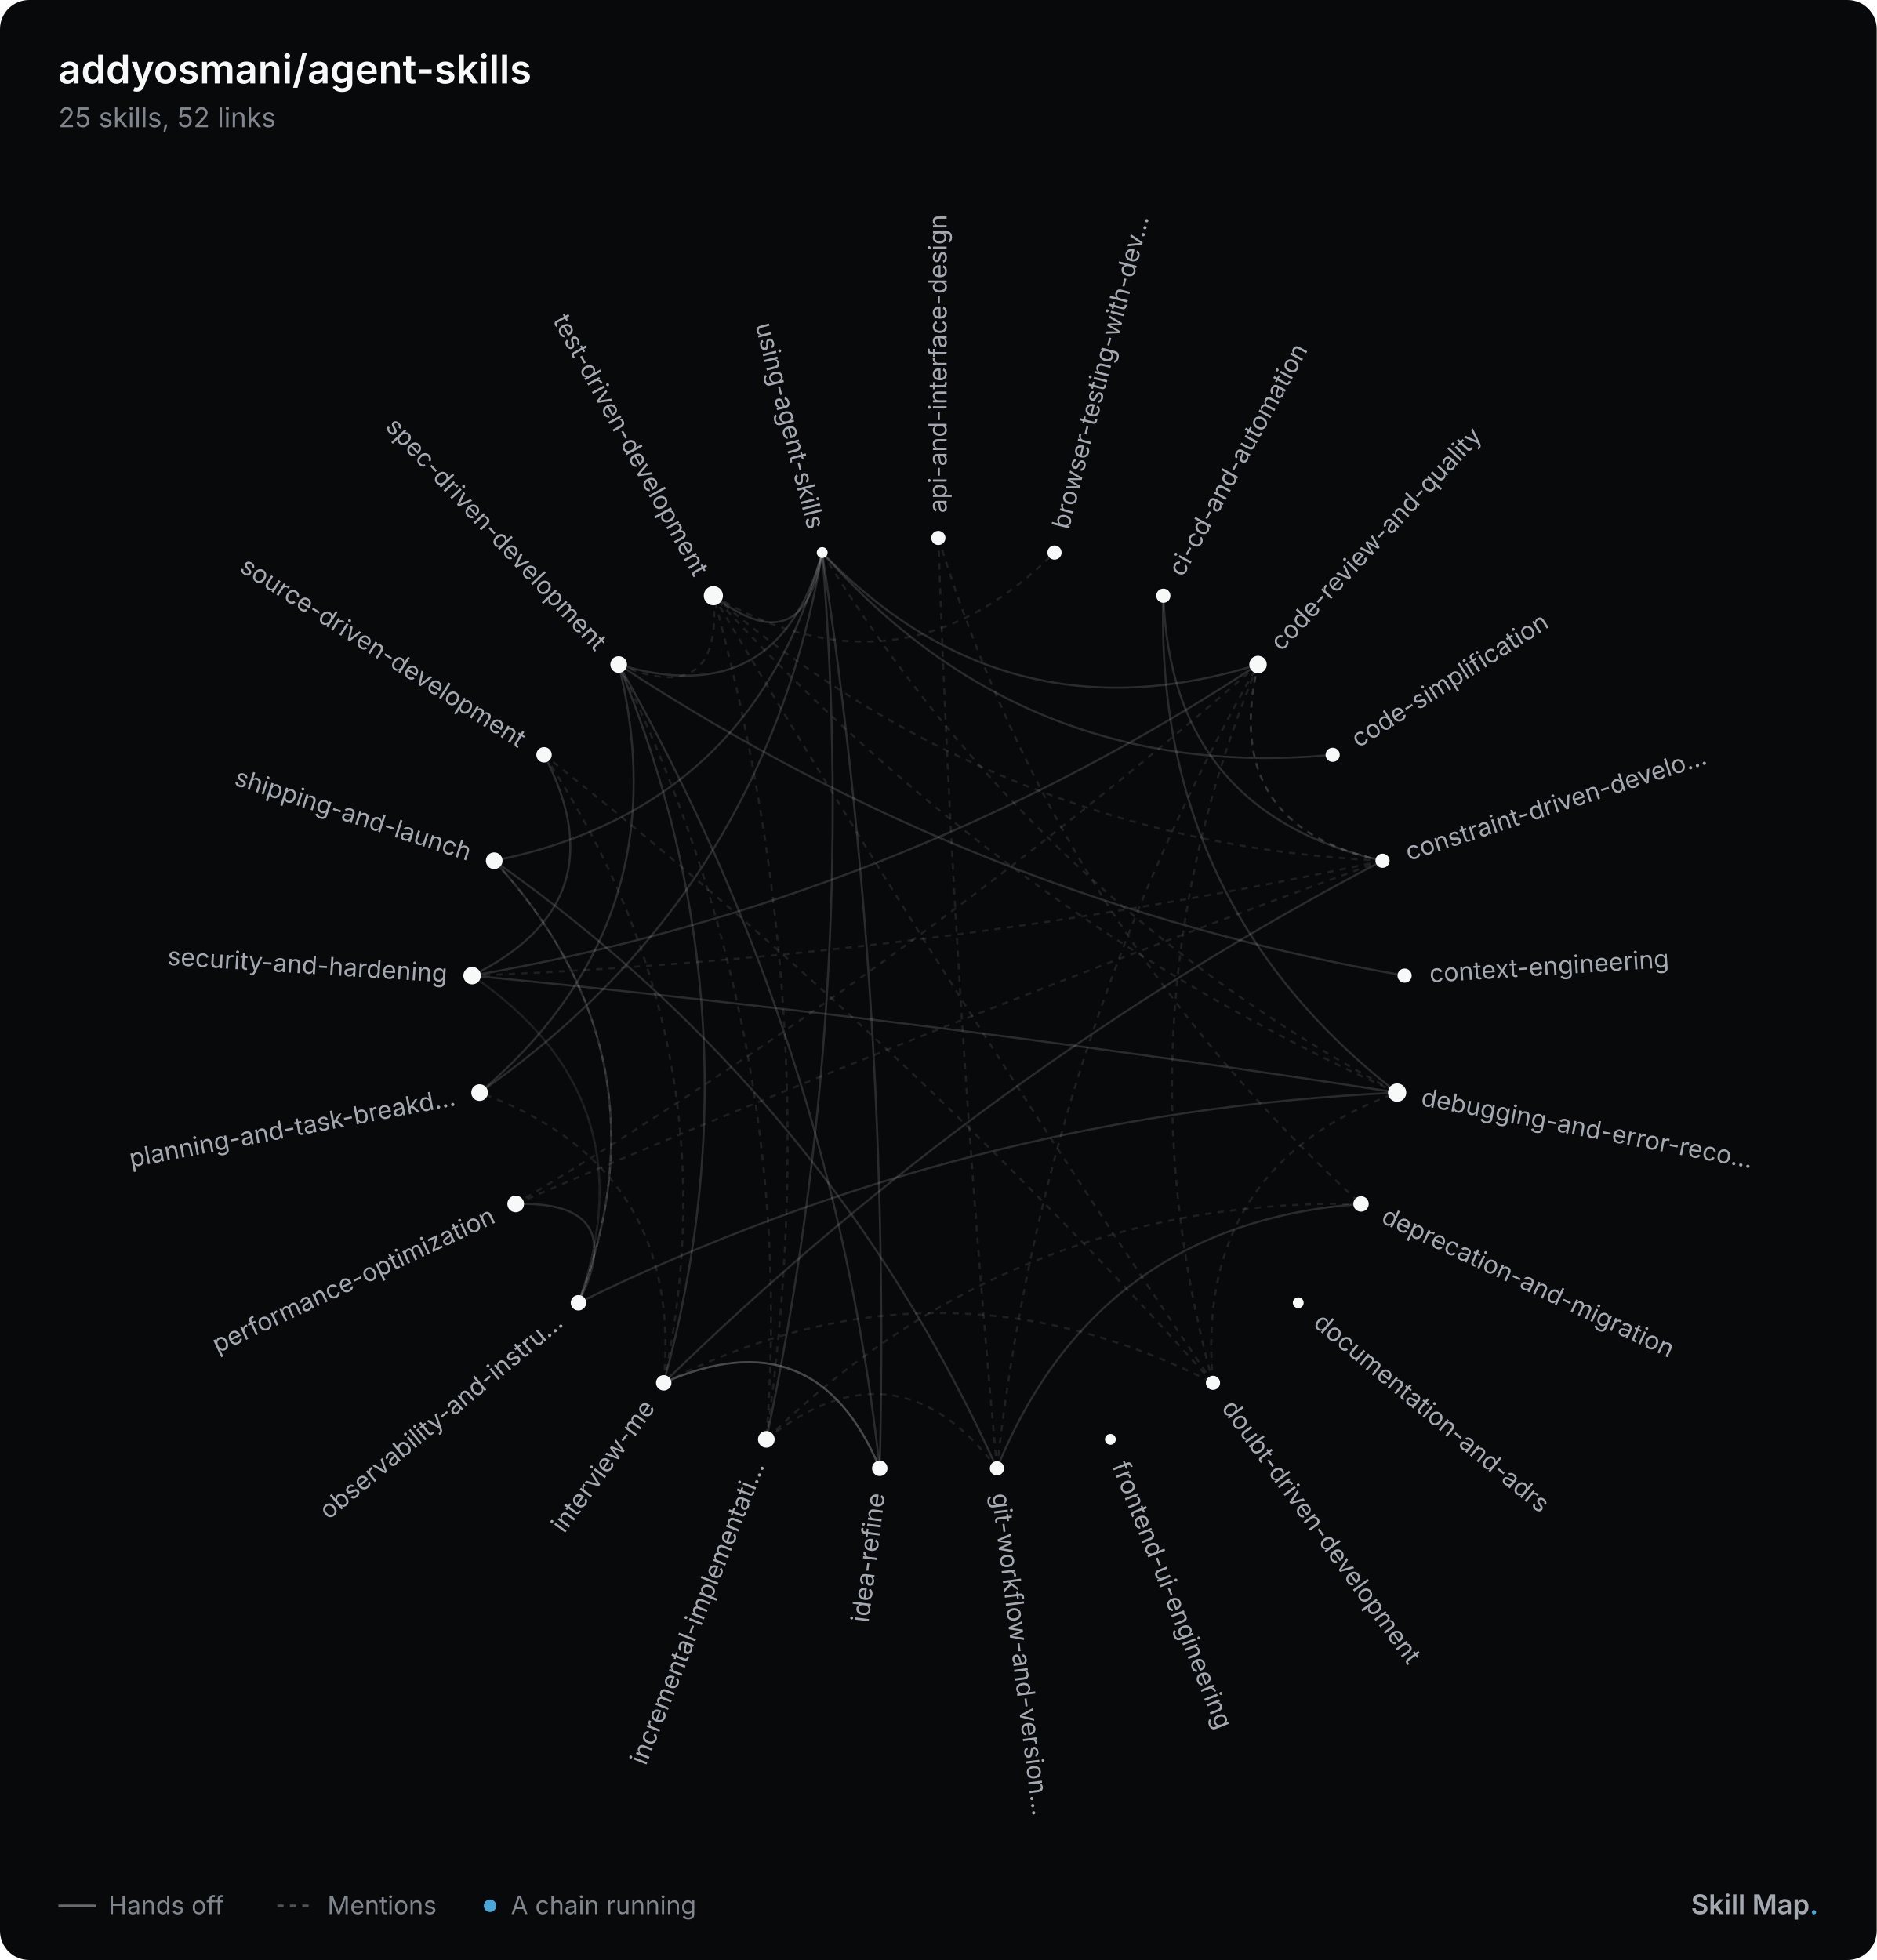
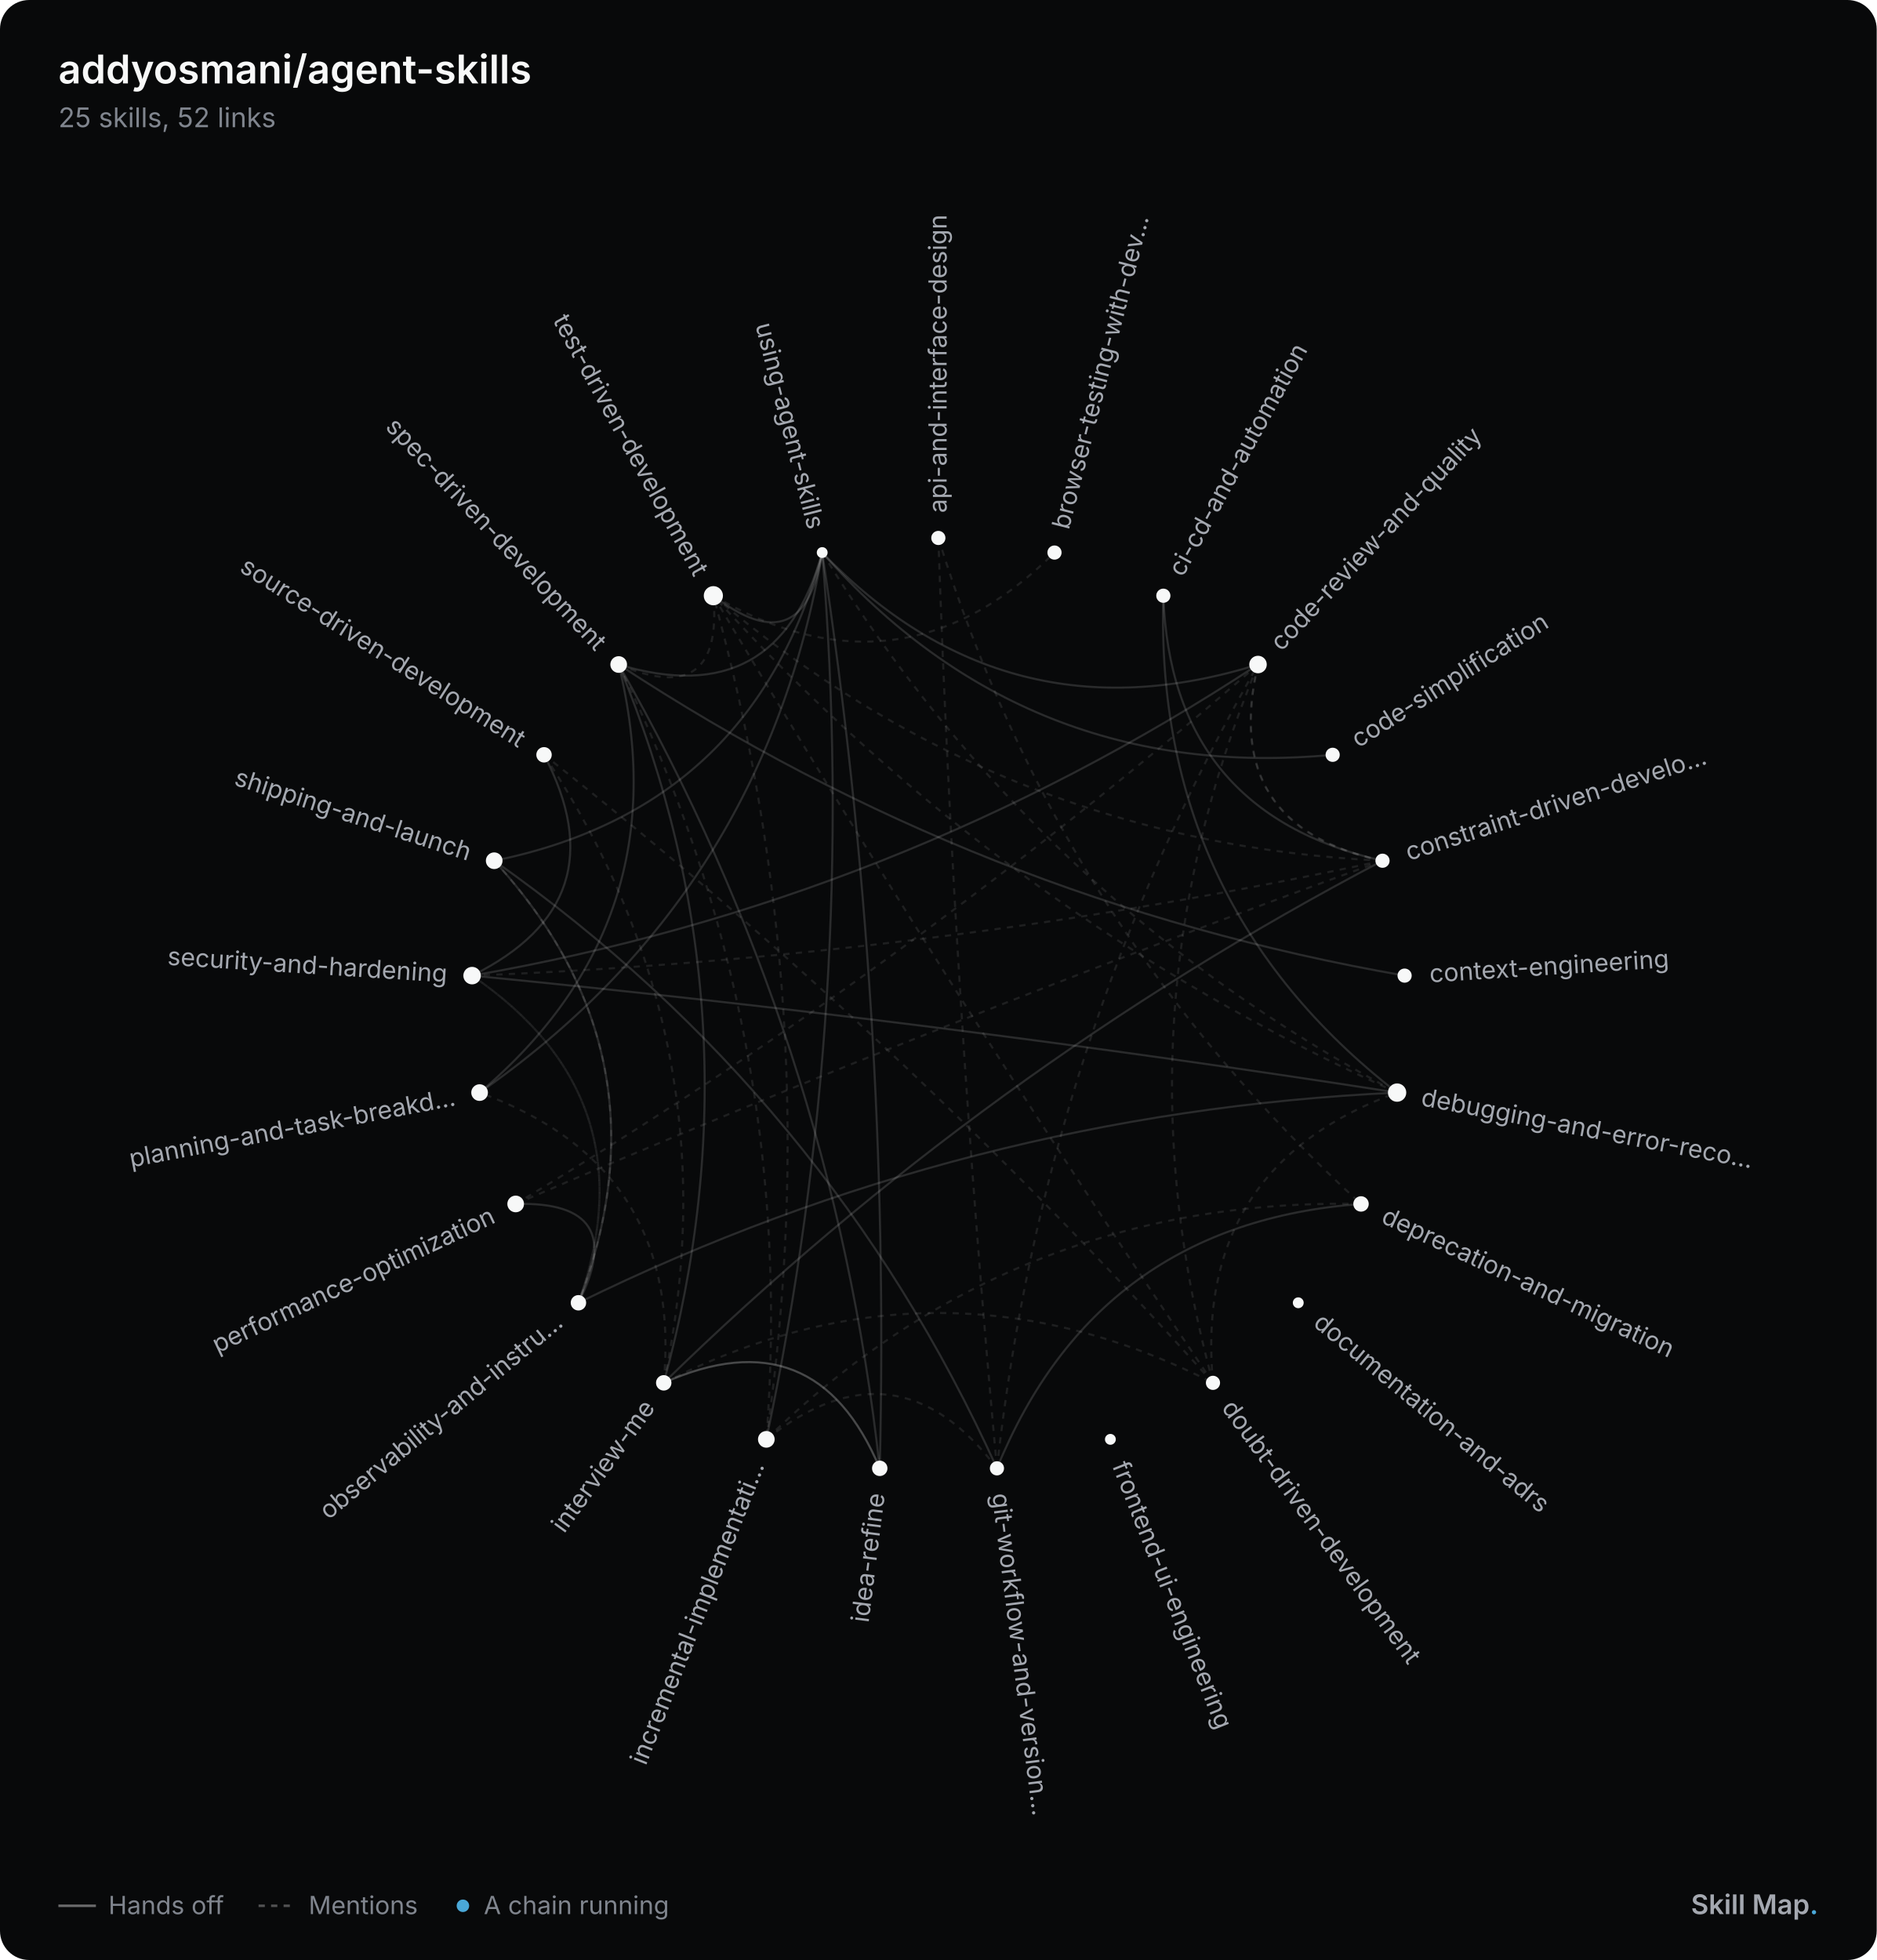
<svg xmlns="http://www.w3.org/2000/svg" viewBox="0 0 900 940" width="900" height="940" role="img" aria-label="Skill map of addyosmani/agent-skills: 25 skills, 52 links">
  <rect width="900" height="940" rx="14" fill="#08090a" />
  <text x="28" y="40" font-size="19" font-weight="600" fill="#f7f8f8">addyosmani/agent-skills</text>
  <text x="28" y="61" font-size="13" fill="#80858e">25 skills, 52 links</text>
  <style>text{font-family:-apple-system,BlinkMacSystemFont,'Segoe UI',Inter,system-ui,sans-serif}.sm-lab{fill:#a4a8b0}.sm-lab.on{fill:#f7f8f8;font-weight:600}.sm-lab.dim{fill:#45484d}.sm-grp{fill:#80858e;font-weight:600}.sm-e{fill:none;stroke:rgba(255,255,255,.14);stroke-width:1}.sm-e.m{stroke-dasharray:3 3;stroke:rgba(255,255,255,.09)}.sm-e.dim{stroke:rgba(255,255,255,.03)}.sm-e.in{stroke:#c9ccd1;stroke-width:1.5}.sm-e.h1{stroke:#4aa8d8;stroke-width:1.8}.sm-e.h2{stroke:#4aa8d8;stroke-opacity:.55;stroke-width:1.4}.sm-e.h3{stroke:#4aa8d8;stroke-opacity:.3;stroke-width:1.2}.sm-arc{fill:none;stroke-width:2;stroke-linecap:round}.sm-hot{fill:none;stroke:#4aa8d8;stroke-width:1.8}</style>
  <path class="sm-e m" d="M450 258Q507.9 445.3 652.7 577.4" />
  <path class="sm-e" d="M557.9 285.7Q553.4 433.4 670 524" />
  <path class="sm-e m" d="M603.3 318.7Q585 396.3 663 412.8" />
  <path class="sm-e m" d="M603.3 318.7Q436.6 463.5 247.3 577.4" />
  <path class="sm-e" d="M603.3 318.7Q430.4 432.4 226.4 467.9" />
  <path class="sm-e" d="M663 412.8Q561.5 389.8 557.9 285.7" />
  <path class="sm-e m" d="M663 412.8Q585 396.3 603.3 318.7" />
  <path class="sm-e" d="M663 412.8Q472.4 512.8 318.3 663.2" />
  <path class="sm-e m" d="M663 412.8Q452.8 489.1 247.3 577.4" />
  <path class="sm-e m" d="M663 412.8Q447.1 459.3 226.4 467.9" />
  <path class="sm-e m" d="M663 412.8Q480.8 404.1 342.1 285.7" />
  <path class="sm-e m" d="M670 524Q481.3 438.9 342.1 285.7" />
  <path class="sm-e m" d="M652.7 577.4Q486.4 574.1 367.5 690.3" />
  <path class="sm-e m" d="M581.7 663.2Q533.6 487.3 603.3 318.7" />
  <path class="sm-e m" d="M581.7 663.2Q572.2 559.5 670 524" />
  <path class="sm-e m" d="M581.7 663.2Q434.4 498.7 260.9 362" />
  <path class="sm-e m" d="M581.7 663.2Q456.4 477.9 342.1 285.7" />
  <path class="sm-e m" d="M478.1 704.2Q457.6 481.5 450 258" />
  <path class="sm-e m" d="M478.1 704.2Q500.7 498.5 603.3 318.7" />
  <path class="sm-e" d="M478.1 704.2Q526.1 586.7 652.7 577.4" />
  <path class="sm-e" d="M478.1 704.2Q397.2 525.7 237 412.8" />
  <path class="sm-e" d="M421.9 704.2Q391.1 630.7 318.3 663.2" />
  <path class="sm-e" d="M421.9 704.2Q399.3 498.5 296.7 318.7" />
  <path class="sm-e m" d="M367.5 690.3Q430 640.7 478.1 704.2" />
  <path class="sm-e m" d="M367.5 690.3Q396.8 485.3 342.1 285.7" />
  <path class="sm-e m" d="M318.3 663.2Q450 596.2 581.7 663.2" />
  <path class="sm-e" d="M318.3 663.2Q391.1 630.7 421.9 704.2" />
  <path class="sm-e m" d="M318.3 663.2Q327.8 559.5 230 524" />
  <path class="sm-e m" d="M318.3 663.2Q352.7 500.6 260.9 362" />
  <path class="sm-e" d="M318.3 663.2Q366.4 487.3 296.7 318.7" />
  <path class="sm-e" d="M277.4 624.8Q463.3 533.6 670 524" />
  <path class="sm-e" d="M277.4 624.8Q302.1 575.9 247.3 577.4" />
  <path class="sm-e m" d="M277.4 624.8Q312.4 526.7 226.4 467.9" />
  <path class="sm-e" d="M277.4 624.8Q322.8 506.3 237 412.8" />
  <path class="sm-e" d="M226.4 467.9Q449 489.6 670 524" />
  <path class="sm-e m" d="M226.4 467.9Q312.4 526.7 277.4 624.8" />
  <path class="sm-e m" d="M237 412.8Q322.8 506.3 277.4 624.8" />
  <path class="sm-e" d="M260.9 362Q297.9 432.6 226.4 467.9" />
  <path class="sm-e" d="M296.7 318.7Q469.6 432.4 673.6 467.9" />
  <path class="sm-e m" d="M296.7 318.7Q382.7 494.8 367.5 690.3" />
  <path class="sm-e" d="M296.7 318.7Q326.9 442 230 524" />
  <path class="sm-e m" d="M296.7 318.7Q347 340.3 342.1 285.7" />
  <path class="sm-e m" d="M342.1 285.7Q431.9 338.4 505.7 265" />
  <path class="sm-e" d="M394.3 265Q482.2 356.6 603.3 318.7" />
  <path class="sm-e" d="M394.3 265Q492.1 375.8 639.1 362" />
  <path class="sm-e m" d="M394.3 265Q496.9 432 670 524" />
  <path class="sm-e" d="M394.3 265Q427.2 483.4 421.9 704.2" />
  <path class="sm-e" d="M394.3 265Q412 479.6 367.5 690.3" />
  <path class="sm-e" d="M394.3 265Q366.4 428.9 230 524" />
  <path class="sm-e" d="M394.3 265Q361.4 387.6 237 412.8" />
  <path class="sm-e" d="M394.3 265Q373 341.8 296.7 318.7" />
  <path class="sm-e" d="M394.3 265Q385.5 319.1 342.1 285.7" />
  <path class="sm-hot" d="M663 412.8Q472.4 512.8 318.3 663.2" opacity="0">
    <animate attributeName="opacity" values="0;0;.9;.9;0;0" keyTimes="0;0;0.076;0.288;0.339;1" dur="11.8s" repeatCount="indefinite" />
  </path>
  <circle r="2.8" fill="#4aa8d8" opacity="0">
    <animateMotion path="M663 412.8Q472.4 512.8 318.3 663.2" keyPoints="0;0;1;1" keyTimes="0;0;0.076;1" calcMode="linear" dur="11.8s" repeatCount="indefinite" />
    <animate attributeName="opacity" values="0;0;1;1;0;0" keyTimes="0;0;0.002;0.076;0.078;1" dur="11.8s" repeatCount="indefinite" />
  </circle>
  <circle cx="318.3" cy="663.2" r="7.7" fill="none" stroke="#4aa8d8" stroke-width="1.6" opacity="0">
    <animate attributeName="opacity" values="0;0;1;0;0" keyTimes="0;0.076;0.096;0.166;1" dur="11.8s" repeatCount="indefinite" />
  </circle>
  <path class="sm-hot" d="M318.3 663.2Q366.4 487.3 296.7 318.7" opacity="0">
    <animate attributeName="opacity" values="0;0;.9;.9;0;0" keyTimes="0;0.076;0.152;0.288;0.339;1" dur="11.8s" repeatCount="indefinite" />
  </path>
  <circle r="2.8" fill="#4aa8d8" opacity="0">
    <animateMotion path="M318.3 663.2Q366.4 487.3 296.7 318.7" keyPoints="0;0;1;1" keyTimes="0;0.076;0.152;1" calcMode="linear" dur="11.8s" repeatCount="indefinite" />
    <animate attributeName="opacity" values="0;0;1;1;0;0" keyTimes="0;0.076;0.078;0.152;0.154;1" dur="11.8s" repeatCount="indefinite" />
  </circle>
  <circle cx="296.7" cy="318.7" r="8" fill="none" stroke="#4aa8d8" stroke-width="1.6" opacity="0">
    <animate attributeName="opacity" values="0;0;1;0;0" keyTimes="0;0.152;0.172;0.242;1" dur="11.8s" repeatCount="indefinite" />
  </circle>
  <path class="sm-hot" d="M296.7 318.7Q326.9 442 230 524" opacity="0">
    <animate attributeName="opacity" values="0;0;.9;.9;0;0" keyTimes="0;0.152;0.229;0.288;0.339;1" dur="11.8s" repeatCount="indefinite" />
  </path>
  <circle r="2.8" fill="#4aa8d8" opacity="0">
    <animateMotion path="M296.7 318.7Q326.9 442 230 524" keyPoints="0;0;1;1" keyTimes="0;0.152;0.229;1" calcMode="linear" dur="11.8s" repeatCount="indefinite" />
    <animate attributeName="opacity" values="0;0;1;1;0;0" keyTimes="0;0.152;0.154;0.229;0.231;1" dur="11.8s" repeatCount="indefinite" />
  </circle>
  <circle cx="230" cy="524" r="8" fill="none" stroke="#4aa8d8" stroke-width="1.6" opacity="0">
    <animate attributeName="opacity" values="0;0;1;0;0" keyTimes="0;0.229;0.249;0.319;1" dur="11.8s" repeatCount="indefinite" />
  </circle>
  <path class="sm-hot" d="M394.3 265Q373 341.8 296.7 318.7" opacity="0">
    <animate attributeName="opacity" values="0;0;.9;.9;0;0" keyTimes="0;0.119;0.195;0.331;0.381;1" dur="11.8s" repeatCount="indefinite" />
  </path>
  <circle r="2.8" fill="#4aa8d8" opacity="0">
    <animateMotion path="M394.3 265Q373 341.8 296.7 318.7" keyPoints="0;0;1;1" keyTimes="0;0.119;0.195;1" calcMode="linear" dur="11.8s" repeatCount="indefinite" />
    <animate attributeName="opacity" values="0;0;1;1;0;0" keyTimes="0;0.119;0.121;0.195;0.197;1" dur="11.8s" repeatCount="indefinite" />
  </circle>
  <circle cx="296.7" cy="318.7" r="8" fill="none" stroke="#4aa8d8" stroke-width="1.6" opacity="0">
    <animate attributeName="opacity" values="0;0;1;0;0" keyTimes="0;0.195;0.215;0.285;1" dur="11.8s" repeatCount="indefinite" />
  </circle>
  <path class="sm-hot" d="M296.7 318.7Q326.9 442 230 524" opacity="0">
    <animate attributeName="opacity" values="0;0;.9;.9;0;0" keyTimes="0;0.195;0.271;0.331;0.381;1" dur="11.8s" repeatCount="indefinite" />
  </path>
  <circle r="2.8" fill="#4aa8d8" opacity="0">
    <animateMotion path="M296.7 318.7Q326.9 442 230 524" keyPoints="0;0;1;1" keyTimes="0;0.195;0.271;1" calcMode="linear" dur="11.8s" repeatCount="indefinite" />
    <animate attributeName="opacity" values="0;0;1;1;0;0" keyTimes="0;0.195;0.197;0.271;0.273;1" dur="11.8s" repeatCount="indefinite" />
  </circle>
  <circle cx="230" cy="524" r="8" fill="none" stroke="#4aa8d8" stroke-width="1.6" opacity="0">
    <animate attributeName="opacity" values="0;0;1;0;0" keyTimes="0;0.271;0.291;0.361;1" dur="11.8s" repeatCount="indefinite" />
  </circle>
  <path class="sm-hot" d="M603.3 318.7Q430.4 432.4 226.4 467.9" opacity="0">
    <animate attributeName="opacity" values="0;0;.9;.9;0;0" keyTimes="0;0.237;0.314;0.449;0.5;1" dur="11.8s" repeatCount="indefinite" />
  </path>
  <circle r="2.8" fill="#4aa8d8" opacity="0">
    <animateMotion path="M603.3 318.7Q430.4 432.4 226.4 467.9" keyPoints="0;0;1;1" keyTimes="0;0.237;0.314;1" calcMode="linear" dur="11.8s" repeatCount="indefinite" />
    <animate attributeName="opacity" values="0;0;1;1;0;0" keyTimes="0;0.237;0.239;0.314;0.316;1" dur="11.8s" repeatCount="indefinite" />
  </circle>
  <circle cx="226.4" cy="467.9" r="8.2" fill="none" stroke="#4aa8d8" stroke-width="1.6" opacity="0">
    <animate attributeName="opacity" values="0;0;1;0;0" keyTimes="0;0.314;0.334;0.404;1" dur="11.8s" repeatCount="indefinite" />
  </circle>
  <path class="sm-hot" d="M226.4 467.9Q449 489.6 670 524" opacity="0">
    <animate attributeName="opacity" values="0;0;.9;.9;0;0" keyTimes="0;0.314;0.39;0.449;0.5;1" dur="11.8s" repeatCount="indefinite" />
  </path>
  <circle r="2.8" fill="#4aa8d8" opacity="0">
    <animateMotion path="M226.4 467.9Q449 489.6 670 524" keyPoints="0;0;1;1" keyTimes="0;0.314;0.39;1" calcMode="linear" dur="11.8s" repeatCount="indefinite" />
    <animate attributeName="opacity" values="0;0;1;1;0;0" keyTimes="0;0.314;0.316;0.39;0.392;1" dur="11.8s" repeatCount="indefinite" />
  </circle>
  <circle cx="670" cy="524" r="8.4" fill="none" stroke="#4aa8d8" stroke-width="1.6" opacity="0">
    <animate attributeName="opacity" values="0;0;1;0;0" keyTimes="0;0.39;0.41;0.48;1" dur="11.8s" repeatCount="indefinite" />
  </circle>
  <path class="sm-hot" d="M260.9 362Q297.9 432.6 226.4 467.9" opacity="0">
    <animate attributeName="opacity" values="0;0;.9;.9;0;0" keyTimes="0;0.356;0.432;0.568;0.619;1" dur="11.8s" repeatCount="indefinite" />
  </path>
  <circle r="2.8" fill="#4aa8d8" opacity="0">
    <animateMotion path="M260.9 362Q297.9 432.6 226.4 467.9" keyPoints="0;0;1;1" keyTimes="0;0.356;0.432;1" calcMode="linear" dur="11.8s" repeatCount="indefinite" />
    <animate attributeName="opacity" values="0;0;1;1;0;0" keyTimes="0;0.356;0.358;0.432;0.434;1" dur="11.8s" repeatCount="indefinite" />
  </circle>
  <circle cx="226.4" cy="467.9" r="8.2" fill="none" stroke="#4aa8d8" stroke-width="1.6" opacity="0">
    <animate attributeName="opacity" values="0;0;1;0;0" keyTimes="0;0.432;0.452;0.522;1" dur="11.8s" repeatCount="indefinite" />
  </circle>
  <path class="sm-hot" d="M226.4 467.9Q449 489.6 670 524" opacity="0">
    <animate attributeName="opacity" values="0;0;.9;.9;0;0" keyTimes="0;0.432;0.508;0.568;0.619;1" dur="11.8s" repeatCount="indefinite" />
  </path>
  <circle r="2.8" fill="#4aa8d8" opacity="0">
    <animateMotion path="M226.4 467.9Q449 489.6 670 524" keyPoints="0;0;1;1" keyTimes="0;0.432;0.508;1" calcMode="linear" dur="11.8s" repeatCount="indefinite" />
    <animate attributeName="opacity" values="0;0;1;1;0;0" keyTimes="0;0.432;0.434;0.508;0.51;1" dur="11.8s" repeatCount="indefinite" />
  </circle>
  <circle cx="670" cy="524" r="8.4" fill="none" stroke="#4aa8d8" stroke-width="1.6" opacity="0">
    <animate attributeName="opacity" values="0;0;1;0;0" keyTimes="0;0.508;0.528;0.599;1" dur="11.8s" repeatCount="indefinite" />
  </circle>
  <path class="sm-hot" d="M277.4 624.8Q463.3 533.6 670 524" opacity="0">
    <animate attributeName="opacity" values="0;0;.9;.9;0;0" keyTimes="0;0.475;0.551;0.61;0.661;1" dur="11.8s" repeatCount="indefinite" />
  </path>
  <circle r="2.8" fill="#4aa8d8" opacity="0">
    <animateMotion path="M277.4 624.8Q463.3 533.6 670 524" keyPoints="0;0;1;1" keyTimes="0;0.475;0.551;1" calcMode="linear" dur="11.8s" repeatCount="indefinite" />
    <animate attributeName="opacity" values="0;0;1;1;0;0" keyTimes="0;0.475;0.477;0.551;0.553;1" dur="11.8s" repeatCount="indefinite" />
  </circle>
  <circle cx="670" cy="524" r="8.4" fill="none" stroke="#4aa8d8" stroke-width="1.6" opacity="0">
    <animate attributeName="opacity" values="0;0;1;0;0" keyTimes="0;0.551;0.571;0.641;1" dur="11.8s" repeatCount="indefinite" />
  </circle>
  <path class="sm-hot" d="M478.1 704.2Q526.1 586.7 652.7 577.4" opacity="0">
    <animate attributeName="opacity" values="0;0;.9;.9;0;0" keyTimes="0;0.593;0.669;0.729;0.78;1" dur="11.8s" repeatCount="indefinite" />
  </path>
  <circle r="2.8" fill="#4aa8d8" opacity="0">
    <animateMotion path="M478.1 704.2Q526.1 586.7 652.7 577.4" keyPoints="0;0;1;1" keyTimes="0;0.593;0.669;1" calcMode="linear" dur="11.8s" repeatCount="indefinite" />
    <animate attributeName="opacity" values="0;0;1;1;0;0" keyTimes="0;0.593;0.595;0.669;0.671;1" dur="11.8s" repeatCount="indefinite" />
  </circle>
  <circle cx="652.7" cy="577.4" r="7.7" fill="none" stroke="#4aa8d8" stroke-width="1.6" opacity="0">
    <animate attributeName="opacity" values="0;0;1;0;0" keyTimes="0;0.669;0.69;0.759;1" dur="11.8s" repeatCount="indefinite" />
  </circle>
  <path class="sm-hot" d="M557.9 285.7Q553.4 433.4 670 524" opacity="0">
    <animate attributeName="opacity" values="0;0;.9;.9;0;0" keyTimes="0;0.712;0.788;0.848;0.898;1" dur="11.8s" repeatCount="indefinite" />
  </path>
  <circle r="2.8" fill="#4aa8d8" opacity="0">
    <animateMotion path="M557.9 285.7Q553.4 433.4 670 524" keyPoints="0;0;1;1" keyTimes="0;0.712;0.788;1" calcMode="linear" dur="11.8s" repeatCount="indefinite" />
    <animate attributeName="opacity" values="0;0;1;1;0;0" keyTimes="0;0.712;0.714;0.788;0.79;1" dur="11.8s" repeatCount="indefinite" />
  </circle>
  <circle cx="670" cy="524" r="8.4" fill="none" stroke="#4aa8d8" stroke-width="1.6" opacity="0">
    <animate attributeName="opacity" values="0;0;1;0;0" keyTimes="0;0.788;0.808;0.878;1" dur="11.8s" repeatCount="indefinite" />
  </circle>
  <g font-size="12">
    <g class="sm-n" data-i="0">
      <circle cx="450" cy="258" r="9.4" fill="transparent" />
      <circle cx="450" cy="258" r="3.4" fill="#f7f8f8" />
      <text class="sm-lab" x="450" y="246" dy=".33em" text-anchor="start" transform="rotate(-90 450 246)">api-and-interface-design</text>
    </g>
    <g class="sm-n" data-i="1">
      <circle cx="505.7" cy="265" r="9.4" fill="transparent" />
      <circle cx="505.7" cy="265" r="3.4" fill="#f7f8f8" />
      <text class="sm-lab" x="508.7" y="253.4" dy=".33em" text-anchor="start" transform="rotate(-75.6 508.7 253.4)">browser-testing-with-dev…</text>
    </g>
    <g class="sm-n" data-i="2">
      <circle cx="557.9" cy="285.7" r="9.4" fill="transparent" />
      <circle cx="557.9" cy="285.7" r="3.4" fill="#f7f8f8" />
      <text class="sm-lab" x="563.7" y="275.2" dy=".33em" text-anchor="start" transform="rotate(-61.2 563.7 275.2)">ci-cd-and-automation</text>
    </g>
    <g class="sm-n" data-i="3">
      <circle cx="603.3" cy="318.7" r="10.2" fill="transparent" />
      <circle cx="603.3" cy="318.7" r="4.2" fill="#f7f8f8" />
      <text class="sm-lab" x="611.6" y="310" dy=".33em" text-anchor="start" transform="rotate(-46.8 611.6 310)">code-review-and-quality</text>
    </g>
    <g class="sm-n" data-i="4">
      <circle cx="639.1" cy="362" r="9.4" fill="transparent" />
      <circle cx="639.1" cy="362" r="3.4" fill="#f7f8f8" />
      <text class="sm-lab" x="649.3" y="355.5" dy=".33em" text-anchor="start" transform="rotate(-32.4 649.3 355.5)">code-simplification</text>
    </g>
    <g class="sm-n" data-i="5">
      <circle cx="663" cy="412.8" r="9.4" fill="transparent" />
      <circle cx="663" cy="412.8" r="3.4" fill="#f7f8f8" />
      <text class="sm-lab" x="674.4" y="409.1" dy=".33em" text-anchor="start" transform="rotate(-18 674.4 409.1)">constraint-driven-develo…</text>
    </g>
    <g class="sm-n" data-i="6">
      <circle cx="673.6" cy="467.9" r="9.4" fill="transparent" />
      <circle cx="673.6" cy="467.9" r="3.4" fill="#f7f8f8" />
      <text class="sm-lab" x="685.5" y="467.2" dy=".33em" text-anchor="start" transform="rotate(-3.6 685.5 467.2)">context-engineering</text>
    </g>
    <g class="sm-n" data-i="7">
      <circle cx="670" cy="524" r="10.4" fill="transparent" />
      <circle cx="670" cy="524" r="4.4" fill="#f7f8f8" />
      <text class="sm-lab" x="681.8" y="526.2" dy=".33em" text-anchor="start" transform="rotate(10.8 681.8 526.2)">debugging-and-error-reco…</text>
    </g>
    <g class="sm-n" data-i="8">
      <circle cx="652.7" cy="577.4" r="9.7" fill="transparent" />
      <circle cx="652.7" cy="577.4" r="3.7" fill="#f7f8f8" />
      <text class="sm-lab" x="663.5" y="582.5" dy=".33em" text-anchor="start" transform="rotate(25.2 663.5 582.5)">deprecation-and-migration</text>
    </g>
    <g class="sm-n" data-i="9">
      <circle cx="622.6" cy="624.8" r="8.6" fill="transparent" />
      <circle cx="622.6" cy="624.8" r="2.6" fill="#f7f8f8" />
      <text class="sm-lab" x="631.8" y="632.4" dy=".33em" text-anchor="start" transform="rotate(39.6 631.8 632.4)">documentation-and-adrs</text>
    </g>
    <g class="sm-n" data-i="10">
      <circle cx="581.7" cy="663.2" r="9.4" fill="transparent" />
      <circle cx="581.7" cy="663.2" r="3.4" fill="#f7f8f8" />
      <text class="sm-lab" x="588.7" y="672.9" dy=".33em" text-anchor="start" transform="rotate(54 588.7 672.9)">doubt-driven-development</text>
    </g>
    <g class="sm-n" data-i="11">
      <circle cx="532.5" cy="690.3" r="8.6" fill="transparent" />
      <circle cx="532.5" cy="690.3" r="2.6" fill="#f7f8f8" />
      <text class="sm-lab" x="536.9" y="701.4" dy=".33em" text-anchor="start" transform="rotate(68.4 536.9 701.4)">frontend-ui-engineering</text>
    </g>
    <g class="sm-n" data-i="12">
      <circle cx="478.1" cy="704.2" r="9.4" fill="transparent" />
      <circle cx="478.1" cy="704.2" r="3.4" fill="#f7f8f8" />
      <text class="sm-lab" x="479.6" y="716.1" dy=".33em" text-anchor="start" transform="rotate(82.8 479.6 716.1)">git-workflow-and-version…</text>
    </g>
    <g class="sm-n" data-i="13">
      <circle cx="421.9" cy="704.2" r="9.7" fill="transparent" />
      <circle cx="421.9" cy="704.2" r="3.7" fill="#f7f8f8" />
      <text class="sm-lab" x="420.4" y="716.1" dy=".33em" text-anchor="end" transform="rotate(277.2 420.4 716.1)">idea-refine</text>
    </g>
    <g class="sm-n" data-i="14">
      <circle cx="367.5" cy="690.3" r="10" fill="transparent" />
      <circle cx="367.5" cy="690.3" r="4" fill="#f7f8f8" />
      <text class="sm-lab" x="363.1" y="701.4" dy=".33em" text-anchor="end" transform="rotate(291.6 363.1 701.4)">incremental-implementati…</text>
    </g>
    <g class="sm-n" data-i="15">
      <circle cx="318.3" cy="663.2" r="9.7" fill="transparent" />
      <circle cx="318.3" cy="663.2" r="3.7" fill="#f7f8f8" />
      <text class="sm-lab" x="311.3" y="672.9" dy=".33em" text-anchor="end" transform="rotate(306 311.3 672.9)">interview-me</text>
    </g>
    <g class="sm-n" data-i="16">
      <circle cx="277.4" cy="624.8" r="9.7" fill="transparent" />
      <circle cx="277.4" cy="624.8" r="3.7" fill="#f7f8f8" />
      <text class="sm-lab" x="268.2" y="632.4" dy=".33em" text-anchor="end" transform="rotate(320.4 268.2 632.4)">observability-and-instru…</text>
    </g>
    <g class="sm-n" data-i="17">
      <circle cx="247.3" cy="577.4" r="10" fill="transparent" />
      <circle cx="247.3" cy="577.4" r="4" fill="#f7f8f8" />
      <text class="sm-lab" x="236.5" y="582.5" dy=".33em" text-anchor="end" transform="rotate(334.8 236.5 582.5)">performance-optimization</text>
    </g>
    <g class="sm-n" data-i="18">
      <circle cx="230" cy="524" r="10" fill="transparent" />
      <circle cx="230" cy="524" r="4" fill="#f7f8f8" />
      <text class="sm-lab" x="218.2" y="526.2" dy=".33em" text-anchor="end" transform="rotate(349.2 218.2 526.2)">planning-and-task-breakd…</text>
    </g>
    <g class="sm-n" data-i="19">
      <circle cx="226.4" cy="467.9" r="10.2" fill="transparent" />
      <circle cx="226.4" cy="467.9" r="4.2" fill="#f7f8f8" />
      <text class="sm-lab" x="214.5" y="467.2" dy=".33em" text-anchor="end" transform="rotate(363.6 214.5 467.2)">security-and-hardening</text>
    </g>
    <g class="sm-n" data-i="20">
      <circle cx="237" cy="412.8" r="10" fill="transparent" />
      <circle cx="237" cy="412.8" r="4" fill="#f7f8f8" />
      <text class="sm-lab" x="225.6" y="409.1" dy=".33em" text-anchor="end" transform="rotate(378 225.6 409.1)">shipping-and-launch</text>
    </g>
    <g class="sm-n" data-i="21">
      <circle cx="260.9" cy="362" r="9.7" fill="transparent" />
      <circle cx="260.9" cy="362" r="3.7" fill="#f7f8f8" />
      <text class="sm-lab" x="250.7" y="355.5" dy=".33em" text-anchor="end" transform="rotate(392.4 250.7 355.5)">source-driven-development</text>
    </g>
    <g class="sm-n" data-i="22">
      <circle cx="296.7" cy="318.7" r="10" fill="transparent" />
      <circle cx="296.7" cy="318.7" r="4" fill="#f7f8f8" />
      <text class="sm-lab" x="288.4" y="310" dy=".33em" text-anchor="end" transform="rotate(406.8 288.4 310)">spec-driven-development</text>
    </g>
    <g class="sm-n" data-i="23">
      <circle cx="342.1" cy="285.7" r="10.6" fill="transparent" />
      <circle cx="342.1" cy="285.7" r="4.6" fill="#f7f8f8" />
      <text class="sm-lab" x="336.3" y="275.2" dy=".33em" text-anchor="end" transform="rotate(421.2 336.3 275.2)">test-driven-development</text>
    </g>
    <g class="sm-n" data-i="24">
      <circle cx="394.3" cy="265" r="8.6" fill="transparent" />
      <circle cx="394.3" cy="265" r="2.6" fill="#f7f8f8" />
      <text class="sm-lab" x="391.3" y="253.4" dy=".33em" text-anchor="end" transform="rotate(435.6 391.3 253.4)">using-agent-skills</text>
    </g>
  </g>
  <g font-size="12" fill="#80858e">
    <path d="M28 914h18" stroke="rgba(255,255,255,.4)" stroke-width="1.2" />
    <text x="52" y="918">Hands off</text>
-     <path d="M133 914h18" stroke="rgba(255,255,255,.3)" stroke-width="1.2" stroke-dasharray="3 3" />
-     <text x="157" y="918">Mentions</text>
-     <circle cx="235" cy="914" r="3" fill="#4aa8d8" />
-     <text x="245" y="918">A chain running</text>
+     <path d="M124 914h18" stroke="rgba(255,255,255,.3)" stroke-width="1.2" stroke-dasharray="3 3" />
+     <text x="148" y="918">Mentions</text>
+     <circle cx="222" cy="914" r="3" fill="#4aa8d8" />
+     <text x="232" y="918">A chain running</text>
  </g>
  <text x="872" y="918" text-anchor="end" font-size="13" font-weight="600" fill="#a4a8b0">Skill Map<tspan fill="#4aa8d8">.</tspan>
  </text>
</svg>
